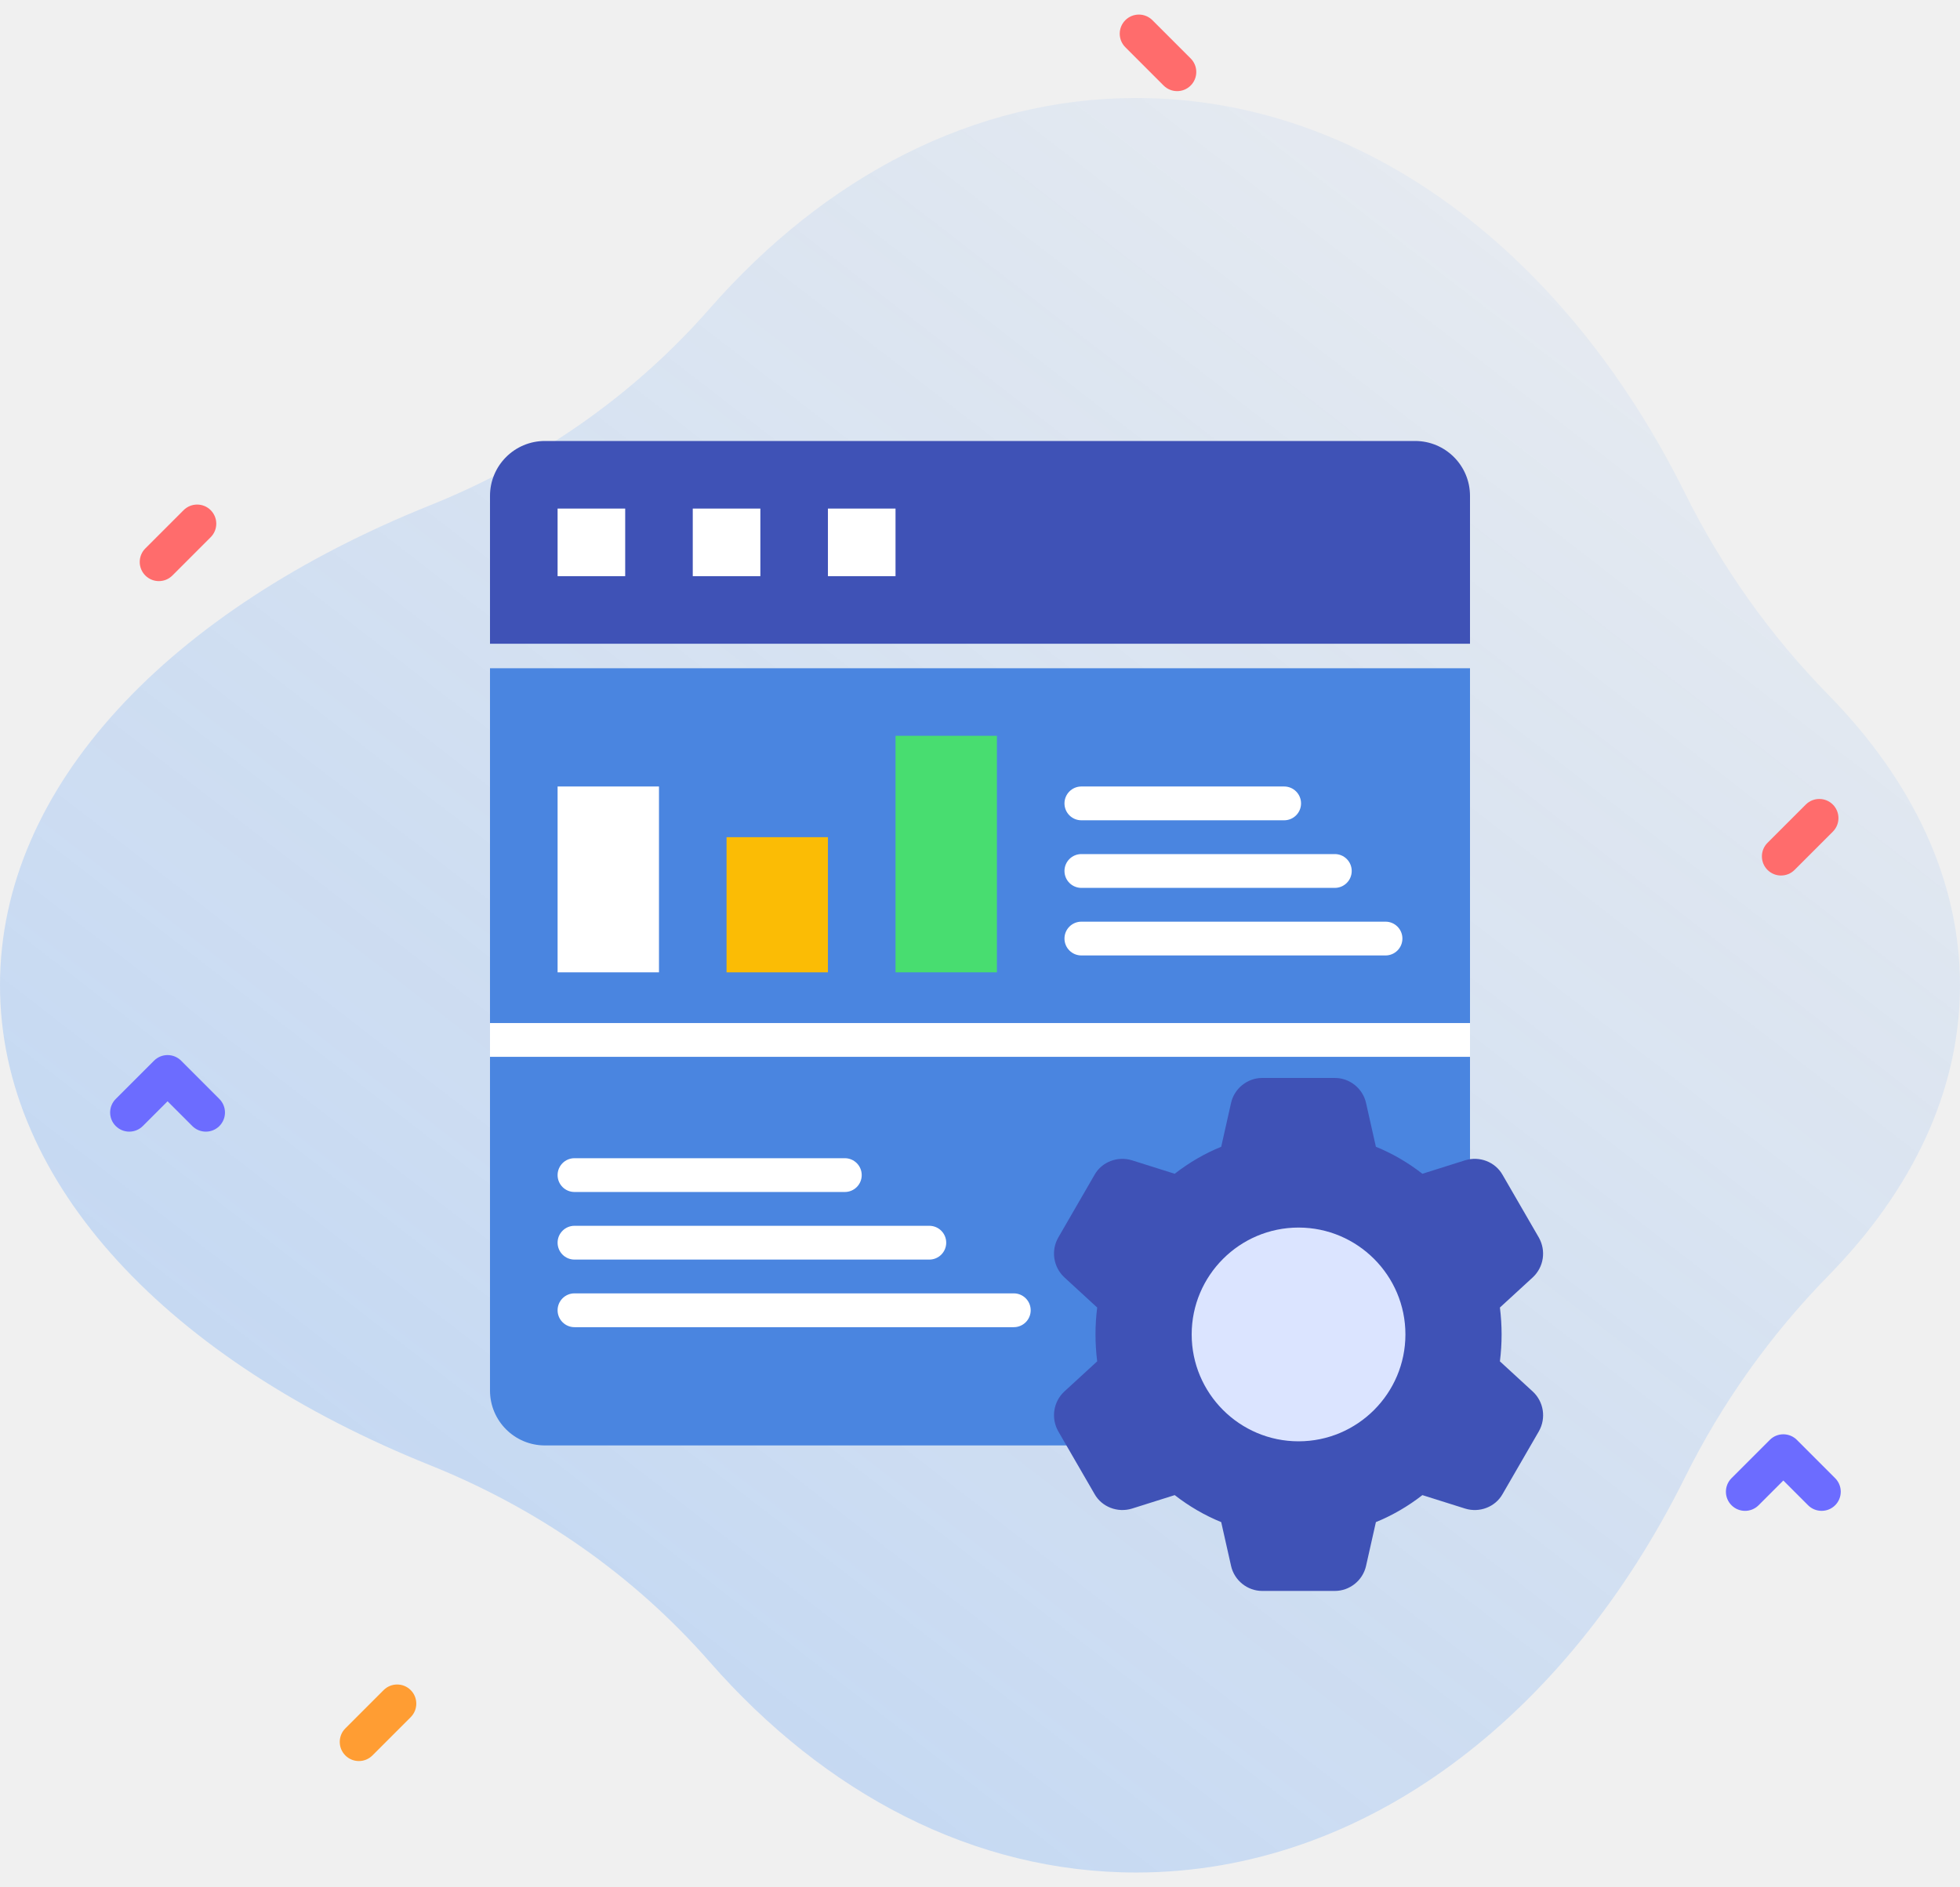
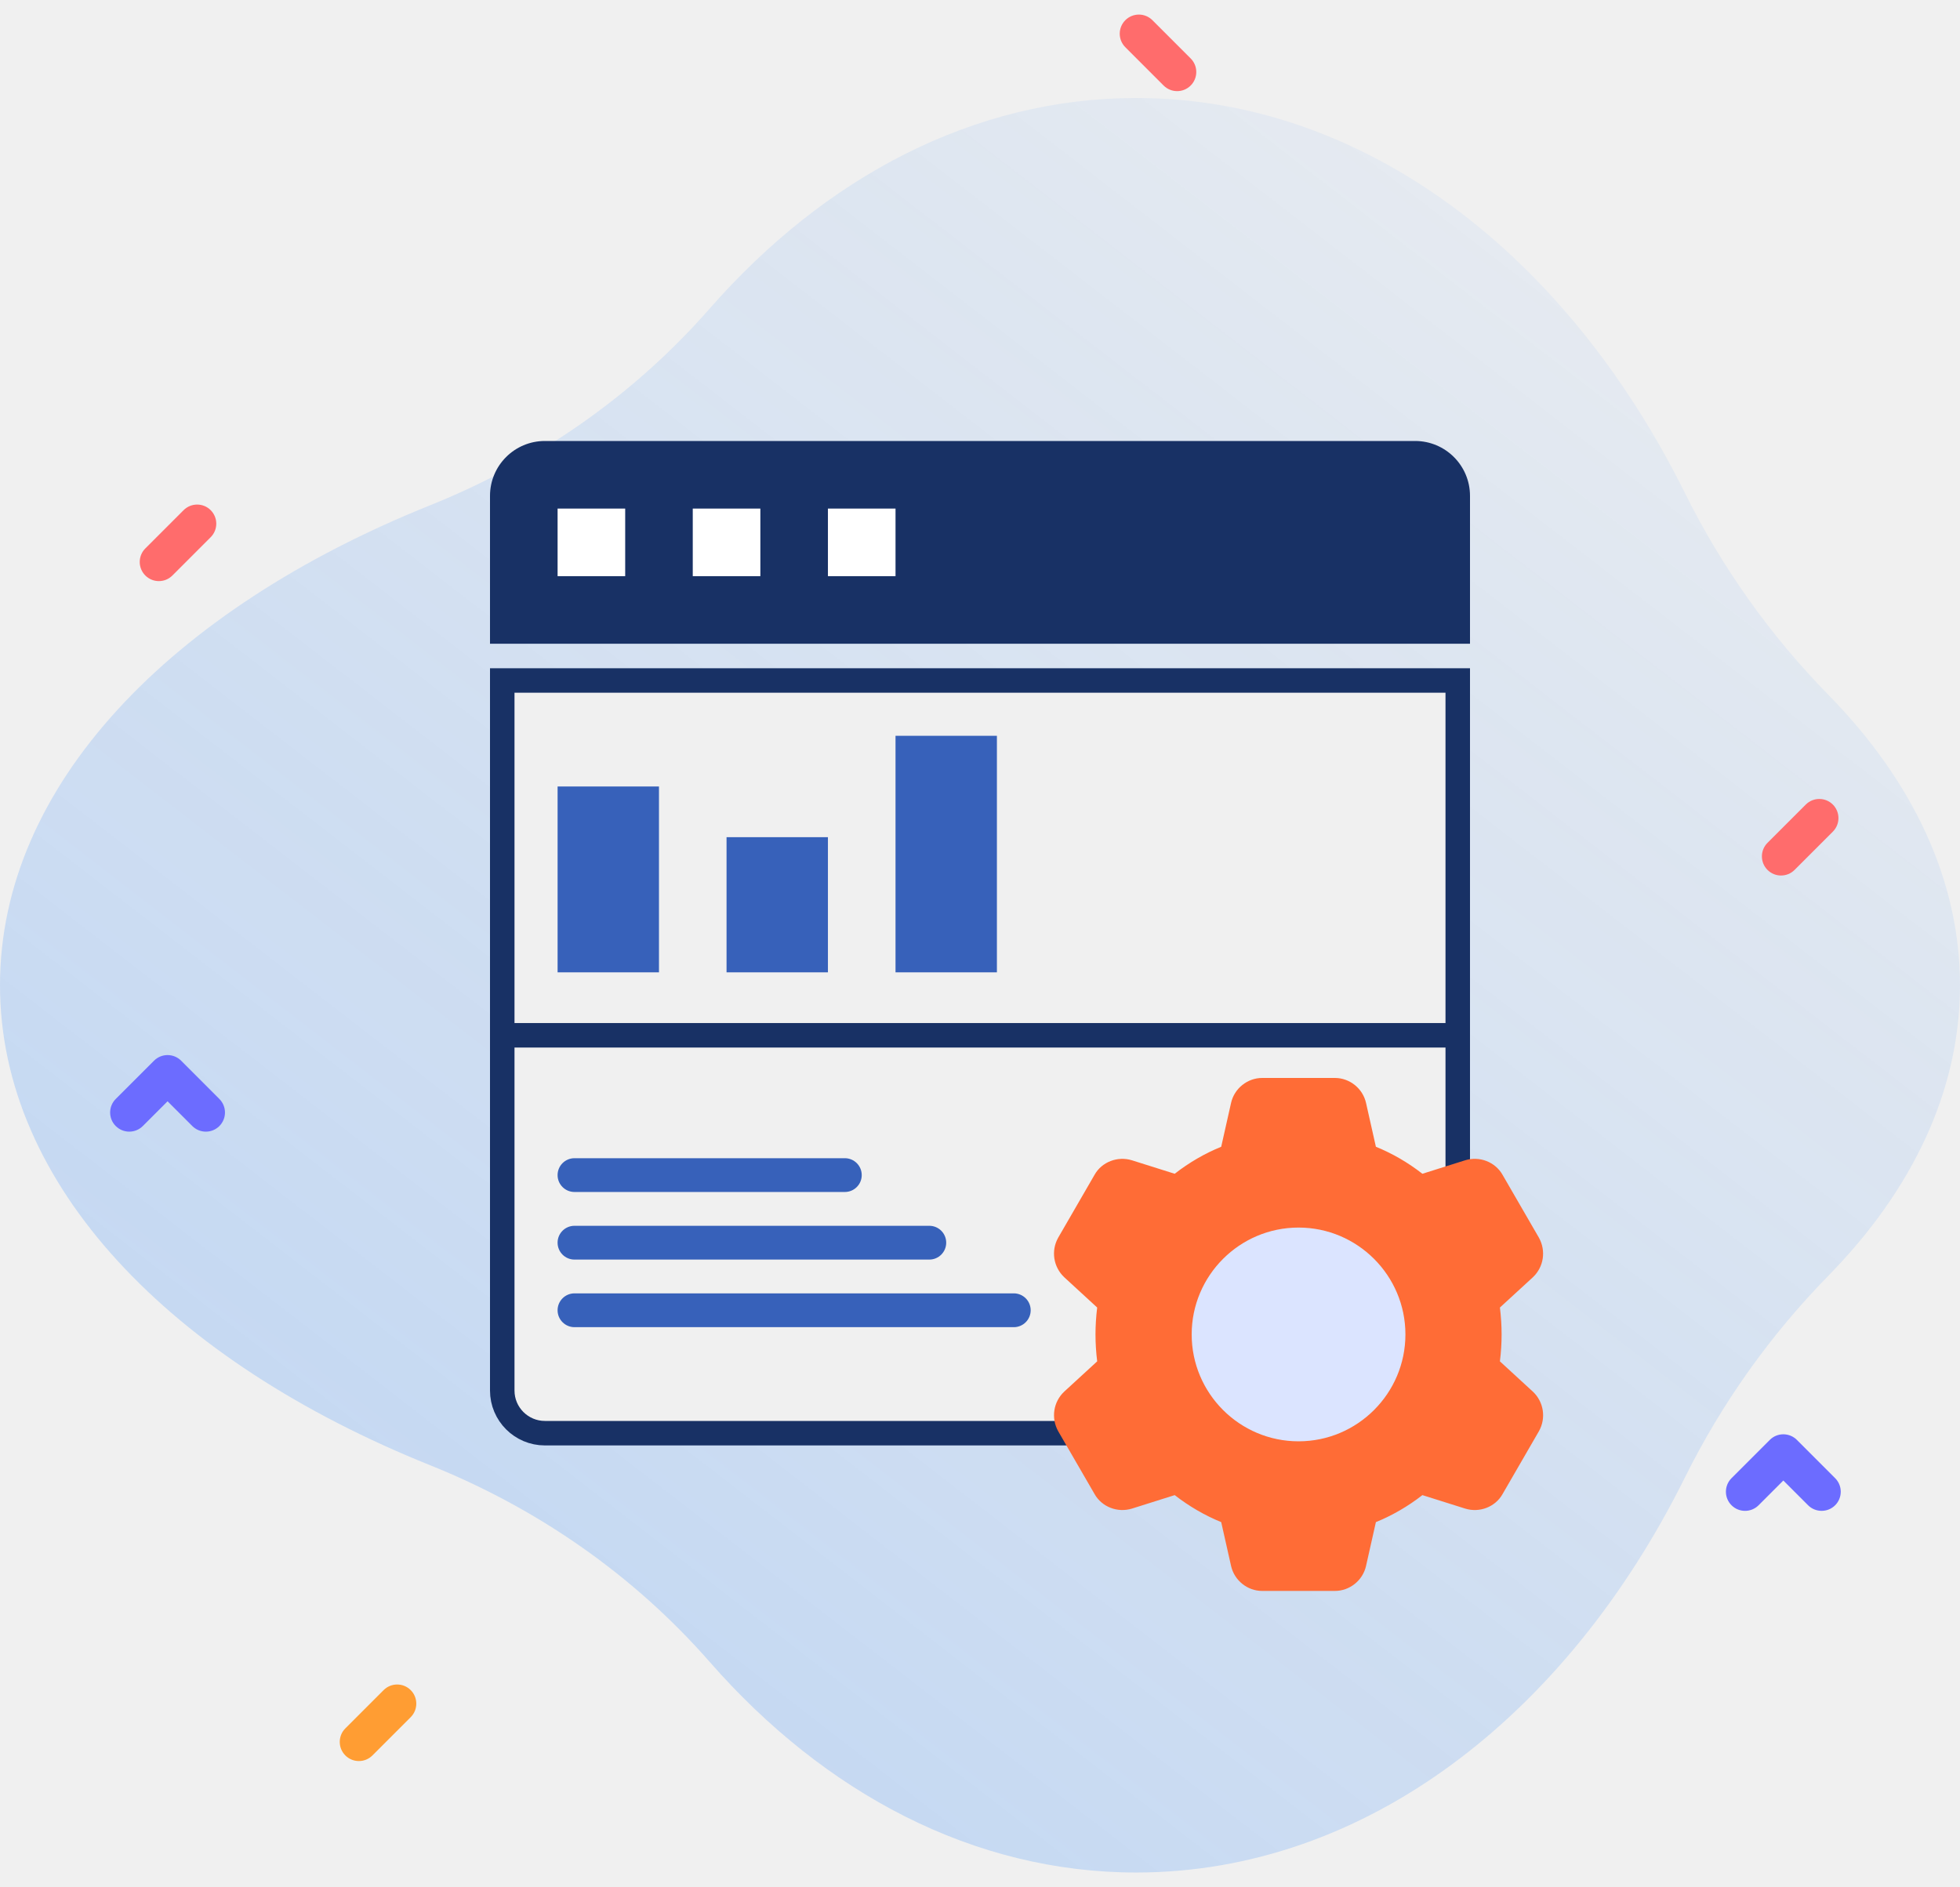
<svg xmlns="http://www.w3.org/2000/svg" width="80px" height="77px" viewBox="0 0 80 77" version="1.1">
  <defs>
    <linearGradient x1="-3.046%" y1="112.484%" x2="104.876%" y2="-12.661%" id="linearGradient-1">
      <stop stop-color="#1C7CFB" stop-opacity="0.267" offset="0%" />
      <stop stop-color="#1C7CFB" stop-opacity="0" offset="100%" />
    </linearGradient>
  </defs>
  <g id="Page-1" stroke="none" stroke-width="1" fill="none" fill-rule="evenodd">
-     <g id="Hey-Digital_Version_02" transform="translate(-1080, -1508)">
-       <g id="Group-7-Copy-3" transform="translate(940, 1461)">
+     <g id="Hey-Digital_Home" transform="translate(-1080, -1428)">
+       <g id="Group-7-Copy-3" transform="translate(940, 1381)">
        <g id="Landing-page-optimization" transform="translate(136, 41)">
          <g id="Group-10" transform="translate(4, 6)" fill-rule="nonzero">
            <path d="M80,40.216 C80,35.899 78.046,31.851 74.633,28.367 C72.258,25.942 70.281,23.164 68.772,20.124 C63.945,10.403 55.717,4 46.376,4 C39.738,4 33.662,7.234 28.969,12.594 C25.863,16.142 21.941,18.864 17.565,20.621 C6.965,24.878 0,32.065 0,40.216 C0,48.367 6.965,55.555 17.565,59.812 C21.941,61.569 25.863,64.29 28.969,67.838 C33.662,73.198 39.738,76.433 46.376,76.433 C55.717,76.433 63.946,70.03 68.772,60.308 C70.281,57.268 72.259,54.49 74.633,52.066 C78.046,48.581 80,44.534 80,40.216 Z" id="Path" fill="url(#linearGradient-1)" />
            <path d="M8.402,46.192 C8.202,46.192 8.002,46.115 7.849,45.963 L6.839,44.953 L5.829,45.963 C5.524,46.268 5.03,46.268 4.724,45.963 C4.419,45.658 4.419,45.163 4.724,44.858 L6.287,43.295 C6.592,42.99 7.087,42.99 7.392,43.295 L8.954,44.858 C9.259,45.163 9.259,45.658 8.954,45.963 C8.802,46.115 8.602,46.192 8.402,46.192 Z" id="Path" fill="#6C6CFF" />
            <path d="M74.352,61.67 C74.152,61.67 73.952,61.594 73.799,61.442 L72.789,60.432 L71.779,61.442 C71.474,61.747 70.979,61.747 70.674,61.442 C70.369,61.137 70.369,60.642 70.674,60.337 L72.237,58.774 C72.542,58.469 73.036,58.469 73.342,58.774 L74.904,60.337 C75.209,60.642 75.209,61.137 74.904,61.442 C74.751,61.594 74.552,61.67 74.352,61.67 Z" id="Path" fill="#6C6CFF" />
            <path d="M14.648,71.883 C14.448,71.883 14.249,71.807 14.096,71.654 C13.791,71.349 13.791,70.854 14.096,70.549 L15.658,68.987 C15.964,68.682 16.458,68.682 16.763,68.987 C17.068,69.292 17.068,69.787 16.763,70.092 L15.201,71.654 C15.048,71.807 14.848,71.883 14.648,71.883 L14.648,71.883 Z" id="Path" fill="#FF9D33" />
            <path d="M72.695,35.737 C72.495,35.737 72.295,35.661 72.143,35.508 C71.838,35.203 71.838,34.708 72.143,34.403 L73.705,32.841 C74.01,32.536 74.505,32.536 74.81,32.841 C75.115,33.146 75.115,33.641 74.81,33.946 L73.248,35.508 C73.095,35.661 72.895,35.737 72.695,35.737 Z" id="Path" fill="#FF6C6C" />
            <path d="M6.484,23.72 C6.284,23.72 6.085,23.643 5.932,23.491 C5.627,23.186 5.627,22.691 5.932,22.386 L7.494,20.824 C7.8,20.519 8.294,20.519 8.599,20.824 C8.904,21.129 8.904,21.623 8.599,21.928 L7.037,23.491 C6.884,23.643 6.684,23.72 6.484,23.72 Z" id="Path" fill="#FF6C6C" />
            <path d="M46.484,3.72 C46.284,3.72 46.085,3.643 45.932,3.491 C45.627,3.186 45.627,2.691 45.932,2.386 L47.494,0.824 C47.8,0.519 48.294,0.519 48.599,0.824 C48.904,1.129 48.904,1.623 48.599,1.928 L47.037,3.491 C46.884,3.643 46.684,3.72 46.484,3.72 Z" id="Path-Copy-2" fill="#FF6C6C" transform="translate(47.26555, 2.157266) scale(-1, 1) translate(-47.26555, -2.157266) " />
          </g>
          <g id="browser" transform="translate(24, 24)" fill-rule="nonzero">
-             <path d="M37.759,41 L2.241,41 C1.003,41 0,39.997 0,38.759 L0,9.276 L40,9.276 L40,38.759 C40,39.997 38.997,41 37.759,41 Z" id="Path" fill="#4A85E0" />
-             <path d="M40,8.276 L0,8.276 L0,2.241 C0,1.003 1.003,0 2.241,0 L37.759,0 C38.997,0 40,1.003 40,2.241 L40,8.276 Z" id="Path" fill="#3F52B6" />
+             <path d="M39.5,9.776 L0.5,9.776 L0.5,38.759 C0.5,39.72 1.28,40.5 2.241,40.5 L37.759,40.5 C38.72,40.5 39.5,39.72 39.5,38.759 L39.5,9.776 Z" id="Path" stroke="#183165" fill="#F0F0F0" />
+             <path d="M40,8.276 L0,8.276 L0,2.241 C0,1.003 1.003,0 2.241,0 L37.759,0 C38.997,0 40,1.003 40,2.241 L40,8.276 Z" id="Path" fill="#183165" />
            <rect id="Rectangle" fill="#FFFFFF" x="2.759" y="2.759" width="2.759" height="2.759" />
            <rect id="Rectangle" fill="#FFFFFF" x="8.276" y="2.759" width="2.759" height="2.759" />
            <rect id="Rectangle" fill="#FFFFFF" x="13.793" y="2.759" width="2.759" height="2.759" />
-             <g id="Group" transform="translate(0, 14.04688)" fill="#FFFFFF">
-               <rect id="Rectangle" x="0" y="9.712" width="40" height="1.379" />
-               <path d="M14.483,16.608 L3.448,16.608 C3.068,16.608 2.759,16.3 2.759,15.919 C2.759,15.537 3.068,15.229 3.448,15.229 L14.483,15.229 C14.863,15.229 15.172,15.537 15.172,15.919 C15.172,16.3 14.863,16.608 14.483,16.608 Z" id="Path" />
-               <path d="M17.931,19.367 L3.448,19.367 C3.068,19.367 2.759,19.059 2.759,18.677 C2.759,18.296 3.068,17.988 3.448,17.988 L17.931,17.988 C18.312,17.988 18.621,18.296 18.621,18.677 C18.621,19.059 18.312,19.367 17.931,19.367 Z" id="Path" />
-               <path d="M21.379,22.126 L3.448,22.126 C3.068,22.126 2.759,21.817 2.759,21.436 C2.759,21.054 3.068,20.746 3.448,20.746 L21.379,20.746 C21.76,20.746 22.069,21.054 22.069,21.436 C22.069,21.817 21.76,22.126 21.379,22.126 Z" id="Path" />
-               <path d="M32.414,1.436 L24.138,1.436 C23.757,1.436 23.448,1.128 23.448,0.746 C23.448,0.365 23.757,0.056 24.138,0.056 L32.414,0.056 C32.795,0.056 33.104,0.365 33.104,0.746 C33.104,1.128 32.794,1.436 32.414,1.436 Z" id="Path" />
-               <path d="M34.483,4.195 L24.138,4.195 C23.757,4.195 23.448,3.886 23.448,3.505 C23.448,3.123 23.757,2.815 24.138,2.815 L34.483,2.815 C34.864,2.815 35.172,3.123 35.172,3.505 C35.172,3.886 34.863,4.195 34.483,4.195 Z" id="Path" />
-               <path d="M36.552,6.953 L24.138,6.953 C23.757,6.953 23.448,6.645 23.448,6.263 C23.448,5.882 23.757,5.574 24.138,5.574 L36.552,5.574 C36.932,5.574 37.241,5.882 37.241,6.263 C37.241,6.645 36.932,6.953 36.552,6.953 Z" id="Path" />
+             <g id="Group" transform="translate(0, 14.04688)">
+               <rect id="Rectangle" fill="#183165" x="0" y="9.712" width="40" height="1" />
+               <g id="Group-42" transform="translate(2.758594, 15.22891)" fill="#3761BA">
+                 <path d="M11.724,1.379 L0.69,1.379 C0.309,1.379 -1.01874065e-12,1.071 -1.01874065e-12,0.69 C-1.01874065e-12,0.308 0.309,-7.10542736e-15 0.69,-7.10542736e-15 L11.724,-7.10542736e-15 C12.105,-7.10542736e-15 12.414,0.308 12.414,0.69 C12.414,1.071 12.105,1.379 11.724,1.379 Z" id="Path" />
+                 <path d="M15.172,4.138 L0.69,4.138 C0.309,4.138 -1.45483625e-12,3.83 -1.45483625e-12,3.448 C-1.45483625e-12,3.067 0.309,2.759 0.69,2.759 L15.172,2.759 C15.553,2.759 15.862,3.067 15.862,3.448 C15.862,3.83 15.553,4.138 15.172,4.138 Z" id="Path" />
+                 <path d="M18.621,6.897 L0.69,6.897 C0.309,6.897 -7.28306304e-14,6.588 -7.28306304e-14,6.207 C-7.28306304e-14,5.826 0.309,5.517 0.69,5.517 L18.621,5.517 C19.001,5.517 19.31,5.826 19.31,6.207 C19.31,6.588 19.001,6.897 18.621,6.897 Z" id="Path" />
+               </g>
            </g>
-             <rect id="Rectangle" fill="#FFFFFF" x="2.759" y="14.103" width="4.138" height="7.586" />
-             <rect id="Rectangle" fill="#FBBC05" x="9.655" y="16.172" width="4.138" height="5.517" />
-             <rect id="Rectangle" fill="#48DD70" x="16.552" y="12.034" width="4.138" height="9.655" />
+             <rect id="Rectangle" fill="#3761BA" x="2.759" y="14.103" width="4.138" height="7.586" />
+             <rect id="Rectangle" fill="#3761BA" x="9.655" y="16.172" width="4.138" height="5.517" />
+             <rect id="Rectangle" fill="#3761BA" x="16.552" y="12.034" width="4.138" height="9.655" />
          </g>
          <circle id="Oval" fill="#DBE4FF" cx="57" cy="60" r="6" />
-           <g id="cogwheel" transform="translate(47, 50)" fill="#3F52B6" fill-rule="nonzero">
+           <g id="cogwheel" transform="translate(47, 50)" fill="#FF6C36" fill-rule="nonzero">
            <path d="M19.567,12.804 C19.566,12.803 19.564,12.802 19.563,12.801 L18.221,11.568 C18.267,11.196 18.29,10.828 18.29,10.469 C18.29,10.111 18.267,9.743 18.221,9.371 L19.567,8.135 C20.011,7.717 20.112,7.054 19.811,6.516 L18.33,3.957 C18.034,3.429 17.389,3.177 16.798,3.362 L15.057,3.911 C14.466,3.451 13.829,3.081 13.159,2.809 L12.757,1.022 C12.625,0.43 12.091,0 11.485,0 L8.519,0 C7.913,0 7.379,0.43 7.247,1.021 L6.845,2.809 C6.175,3.081 5.538,3.451 4.947,3.911 L3.204,3.362 C2.617,3.179 1.97,3.428 1.677,3.951 L0.19,6.522 C-0.108,7.054 -0.007,7.717 0.442,8.138 L1.783,9.371 C1.737,9.743 1.714,10.111 1.714,10.469 C1.714,10.828 1.737,11.196 1.783,11.568 L0.437,12.804 C-0.007,13.222 -0.108,13.885 0.193,14.422 L1.674,16.981 C1.97,17.51 2.614,17.76 3.206,17.577 L4.947,17.028 C5.538,17.487 6.175,17.857 6.845,18.13 L7.247,19.916 C7.379,20.509 7.913,20.939 8.519,20.939 L11.485,20.939 C12.091,20.939 12.625,20.509 12.757,19.918 L13.159,18.13 C13.829,17.857 14.466,17.488 15.057,17.028 L16.8,17.577 C17.389,17.761 18.034,17.51 18.328,16.987 L19.815,14.416 C20.112,13.885 20.011,13.222 19.567,12.804 Z M10.002,14.832 C7.597,14.832 5.64,12.875 5.64,10.469 C5.64,8.064 7.597,6.107 10.002,6.107 C12.407,6.107 14.364,8.064 14.364,10.469 C14.364,12.875 12.407,14.832 10.002,14.832 L10.002,14.832 Z" id="Shape" />
          </g>
        </g>
      </g>
    </g>
  </g>
</svg>
